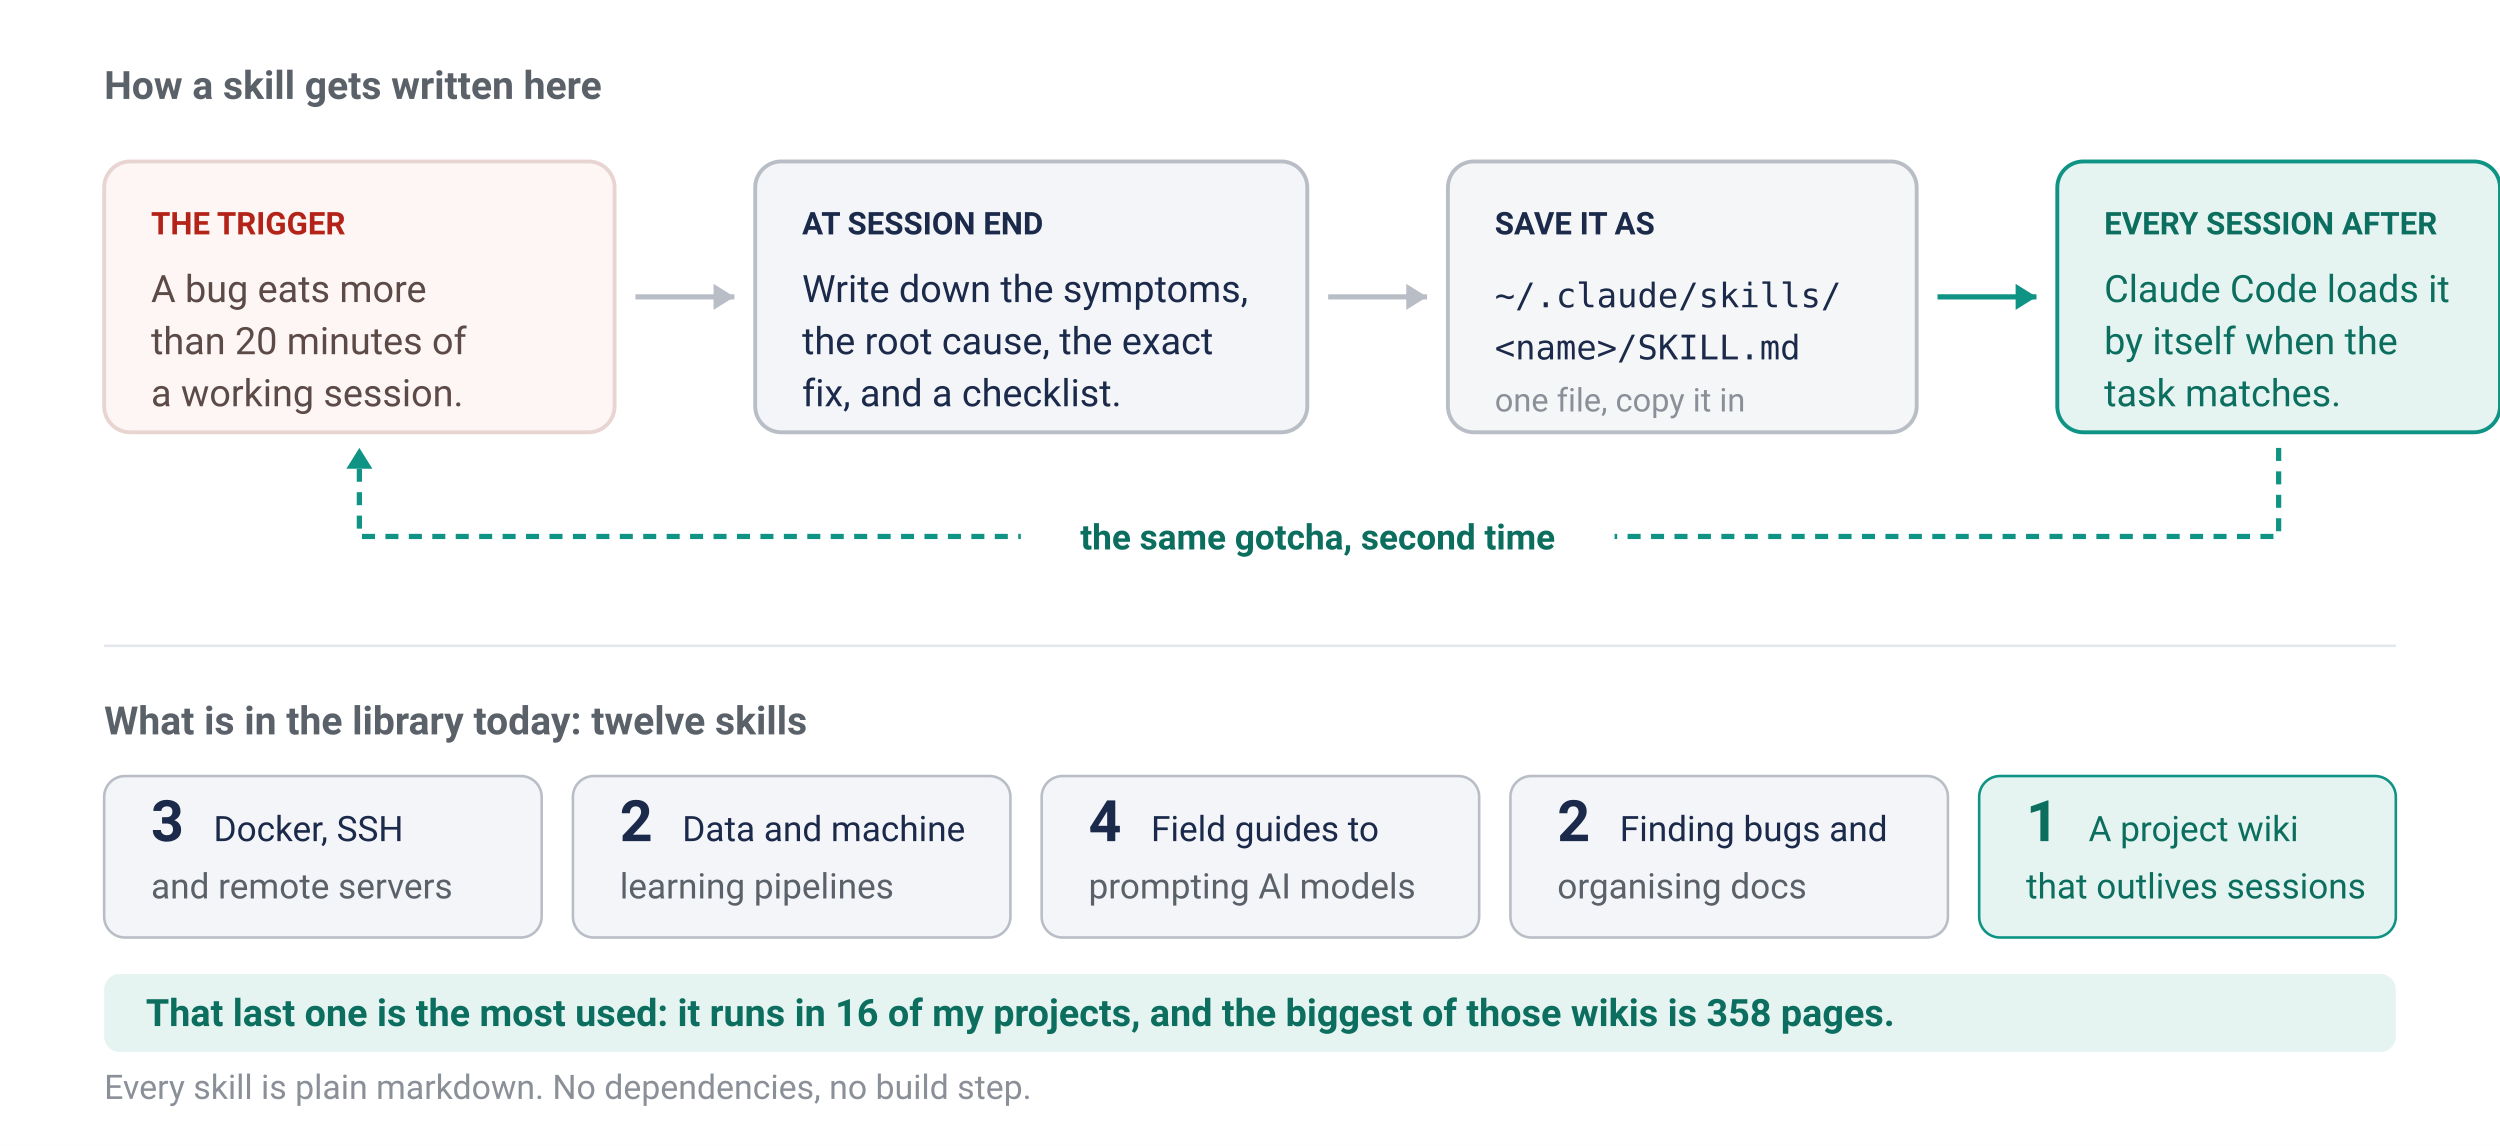
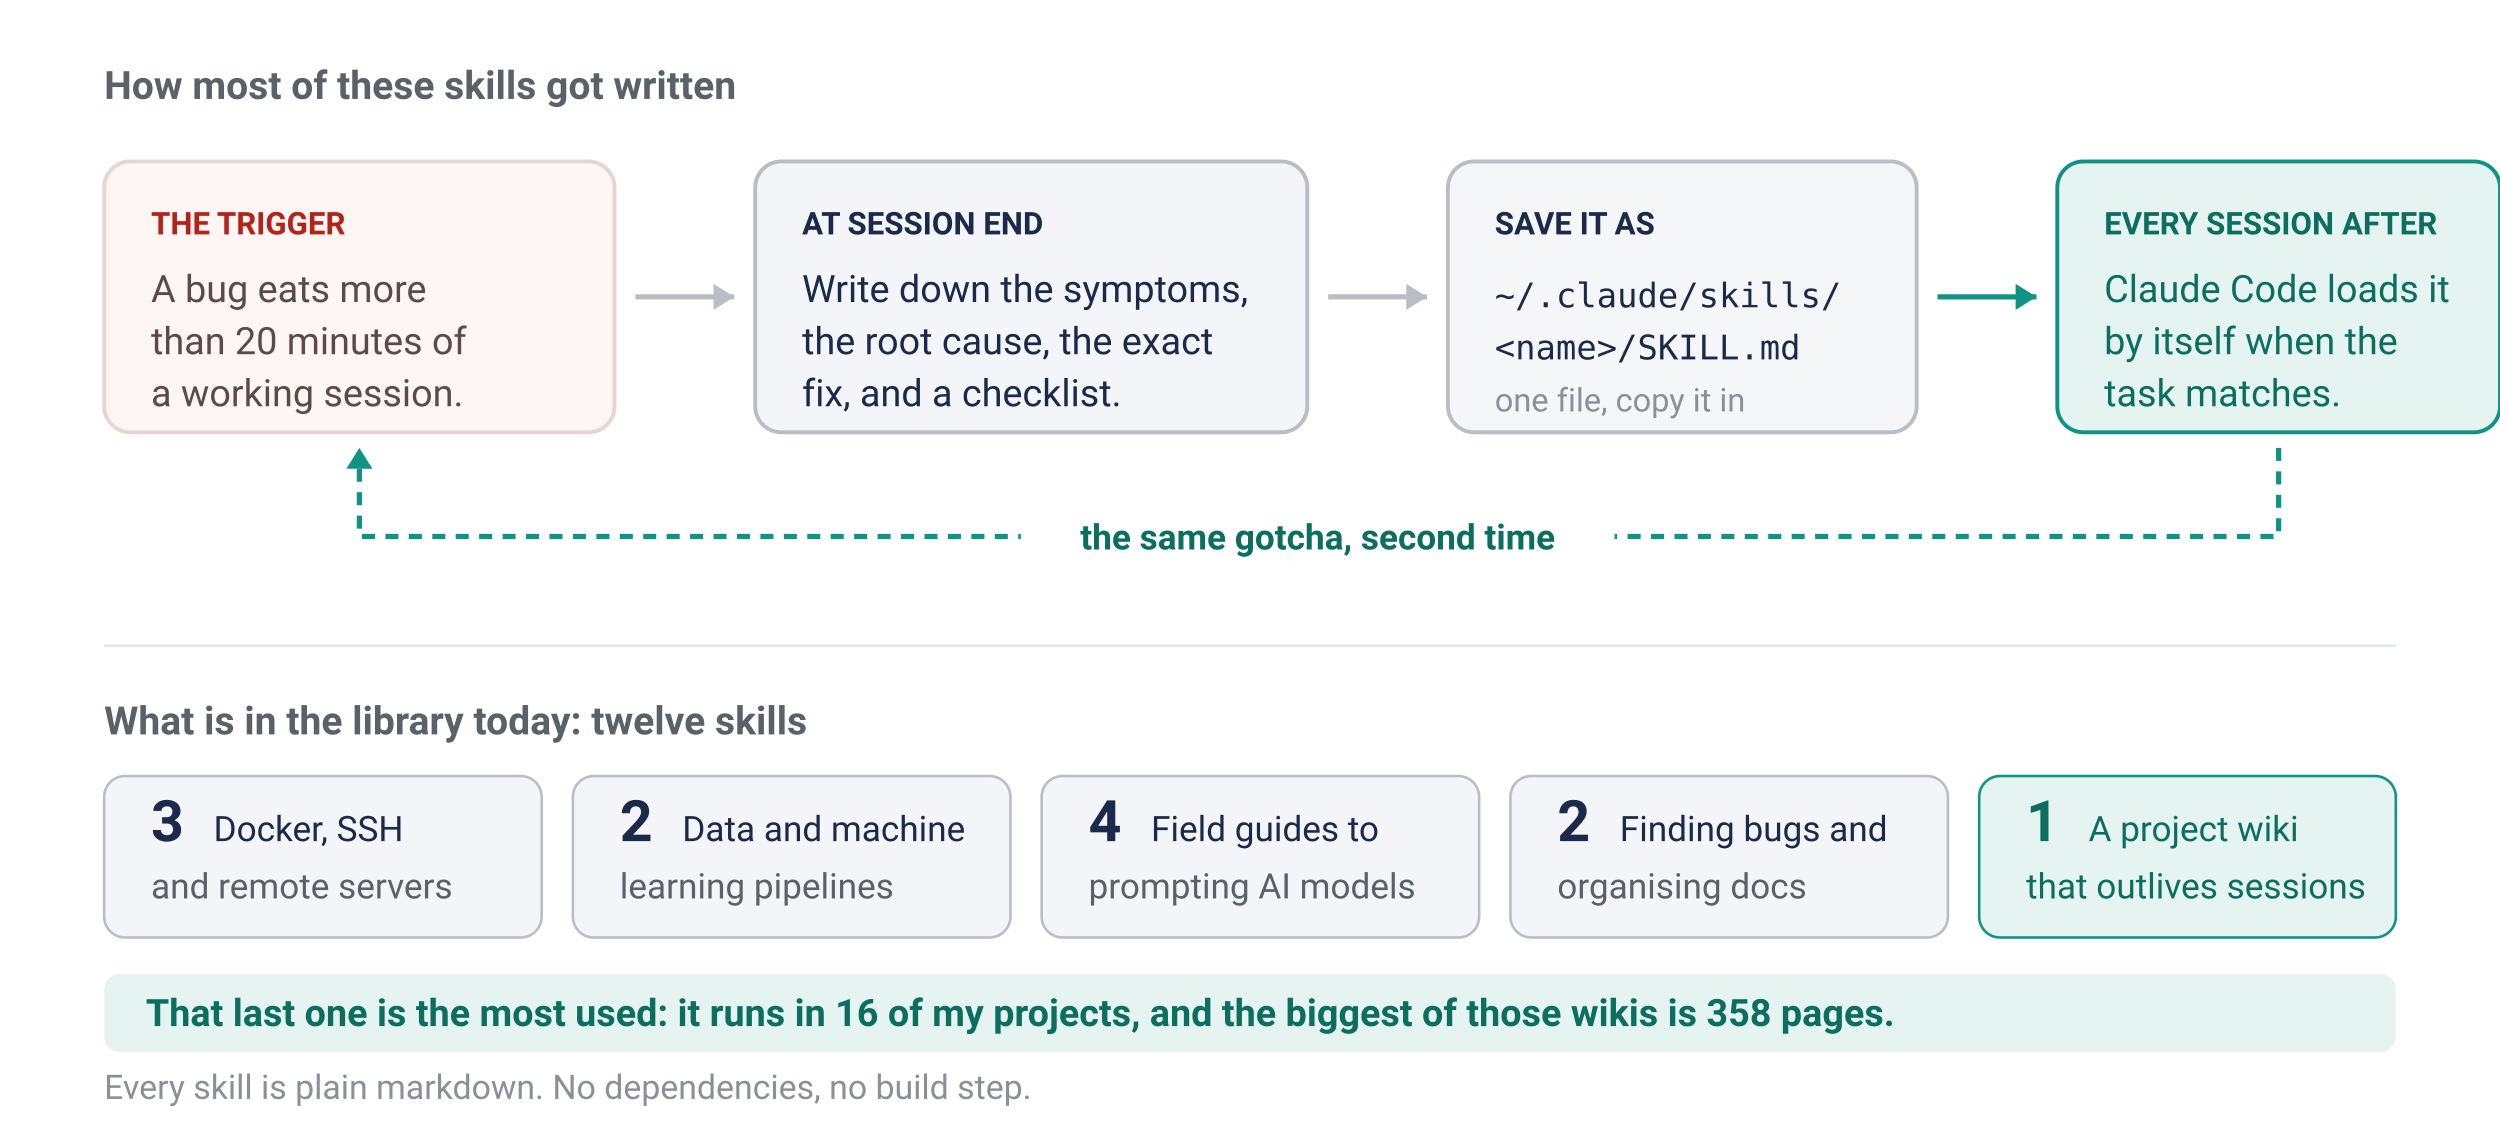
<svg xmlns="http://www.w3.org/2000/svg" viewBox="0 0 960 440" width="960" height="440" role="img" font-family="-apple-system, BlinkMacSystemFont, 'Segoe UI', Roboto, Helvetica, Arial, sans-serif">
  <rect x="0" y="0" width="960" height="440" fill="#FFFFFF" />
-   <text x="40" y="38" font-size="15" font-weight="600" fill="#5B6169">How a skill gets written here</text>
+   <text x="40" y="38" font-size="15" font-weight="600" fill="#5B6169">How most of these skills got written</text>
  <rect x="40" y="62" width="196" height="104" rx="10" fill="#FDF6F5" stroke="#E8D5D2" stroke-width="1.5" />
  <text x="58" y="90" font-size="12" font-weight="700" fill="#B42318">THE TRIGGER</text>
  <text x="58" y="116" font-size="14.5" fill="#5C4A47">A bug eats more</text>
  <text x="58" y="136" font-size="14.5" fill="#5C4A47">than 20 minutes of</text>
  <text x="58" y="156" font-size="14.5" fill="#5C4A47">a working session.</text>
  <path d="M244 114 L282 114" stroke="#B9BEC6" stroke-width="2" fill="none" />
  <path d="M282 114 l-8 -5 v10 z" fill="#B9BEC6" />
  <rect x="290" y="62" width="212" height="104" rx="10" fill="#F3F5F9" stroke="#B9BEC6" stroke-width="1.5" />
  <text x="308" y="90" font-size="12" font-weight="700" fill="#1B2A4A">AT SESSION END</text>
  <text x="308" y="116" font-size="14.5" fill="#1B2A4A">Write down the symptoms,</text>
  <text x="308" y="136" font-size="14.5" fill="#1B2A4A">the root cause, the exact</text>
  <text x="308" y="156" font-size="14.5" fill="#1B2A4A">fix, and a checklist.</text>
  <path d="M510 114 L548 114" stroke="#B9BEC6" stroke-width="2" fill="none" />
  <path d="M548 114 l-8 -5 v10 z" fill="#B9BEC6" />
  <rect x="556" y="62" width="180" height="104" rx="10" fill="#F5F6F7" stroke="#B9BEC6" stroke-width="1.5" />
  <text x="574" y="90" font-size="12" font-weight="700" fill="#1B2A4A">SAVE IT AS</text>
  <text x="574" y="118" font-size="13" font-family="ui-monospace, SFMono-Regular, Menlo, monospace" fill="#1B2A4A">~/.claude/skills/</text>
  <text x="574" y="138" font-size="13" font-family="ui-monospace, SFMono-Regular, Menlo, monospace" fill="#1B2A4A">&lt;name&gt;/SKILL.md</text>
  <text x="574" y="158" font-size="12.5" fill="#8A8F98">one file, copy it in</text>
  <path d="M744 114 L782 114" stroke="#0E9384" stroke-width="2" fill="none" />
  <path d="M782 114 l-8 -5 v10 z" fill="#0E9384" />
  <rect x="790" y="62" width="170" height="104" rx="10" fill="#E6F4F1" stroke="#0E9384" stroke-width="1.5" />
  <text x="808" y="90" font-size="12" font-weight="700" fill="#0B6E5F">EVERY SESSION AFTER</text>
  <text x="808" y="116" font-size="14.5" fill="#0B6E5F">Claude Code loads it</text>
  <text x="808" y="136" font-size="14.5" fill="#0B6E5F">by itself when the</text>
  <text x="808" y="156" font-size="14.5" fill="#0B6E5F">task matches.</text>
  <path d="M875 172 L875 206 L138 206 L138 174" stroke="#0E9384" stroke-width="2" fill="none" stroke-dasharray="5 4" />
  <path d="M138 172 l-5 8 h10 z" fill="#0E9384" />
  <rect x="392" y="192" width="228" height="28" rx="6" fill="#FFFFFF" />
  <text x="506" y="211" font-size="13.5" font-weight="600" fill="#0B6E5F" text-anchor="middle">the same gotcha, second time</text>
  <line x1="40" y1="248" x2="920" y2="248" stroke="#E3E6EB" stroke-width="1" />
  <text x="40" y="282" font-size="15" font-weight="600" fill="#5B6169">What is in the library today: twelve skills</text>
  <rect x="40" y="298" width="168" height="62" rx="8" fill="#F3F5F9" stroke="#B9BEC6" stroke-width="1" />
  <text x="58" y="323" font-size="22" font-weight="700" fill="#1B2A4A">3</text>
  <text x="82" y="323" font-size="13.5" fill="#1B2A4A">Docker, SSH</text>
  <text x="58" y="345" font-size="13.5" fill="#5B6169">and remote servers</text>
  <rect x="220" y="298" width="168" height="62" rx="8" fill="#F3F5F9" stroke="#B9BEC6" stroke-width="1" />
  <text x="238" y="323" font-size="22" font-weight="700" fill="#1B2A4A">2</text>
  <text x="262" y="323" font-size="13.5" fill="#1B2A4A">Data and machine</text>
  <text x="238" y="345" font-size="13.5" fill="#5B6169">learning pipelines</text>
  <rect x="400" y="298" width="168" height="62" rx="8" fill="#F3F5F9" stroke="#B9BEC6" stroke-width="1" />
  <text x="418" y="323" font-size="22" font-weight="700" fill="#1B2A4A">4</text>
  <text x="442" y="323" font-size="13.5" fill="#1B2A4A">Field guides to</text>
  <text x="418" y="345" font-size="13.5" fill="#5B6169">prompting AI models</text>
  <rect x="580" y="298" width="168" height="62" rx="8" fill="#F3F5F9" stroke="#B9BEC6" stroke-width="1" />
  <text x="598" y="323" font-size="22" font-weight="700" fill="#1B2A4A">2</text>
  <text x="622" y="323" font-size="13.5" fill="#1B2A4A">Finding bugs and</text>
  <text x="598" y="345" font-size="13.5" fill="#5B6169">organising docs</text>
  <rect x="760" y="298" width="160" height="62" rx="8" fill="#E6F4F1" stroke="#0E9384" stroke-width="1" />
  <text x="778" y="323" font-size="22" font-weight="700" fill="#0B6E5F">1</text>
  <text x="802" y="323" font-size="13.5" fill="#0B6E5F">A project wiki</text>
  <text x="778" y="345" font-size="13.5" fill="#0B6E5F">that outlives sessions</text>
  <rect x="40" y="374" width="880" height="30" rx="6" fill="#E6F4F1" />
  <text x="56" y="394" font-size="14.5" font-weight="600" fill="#0B6E5F">That last one is the most used: it runs in 16 of my projects, and the biggest of those wikis is 358 pages.</text>
  <text x="40" y="422" font-size="13" fill="#8A8F98">Every skill is plain markdown. No dependencies, no build step.</text>
</svg>
